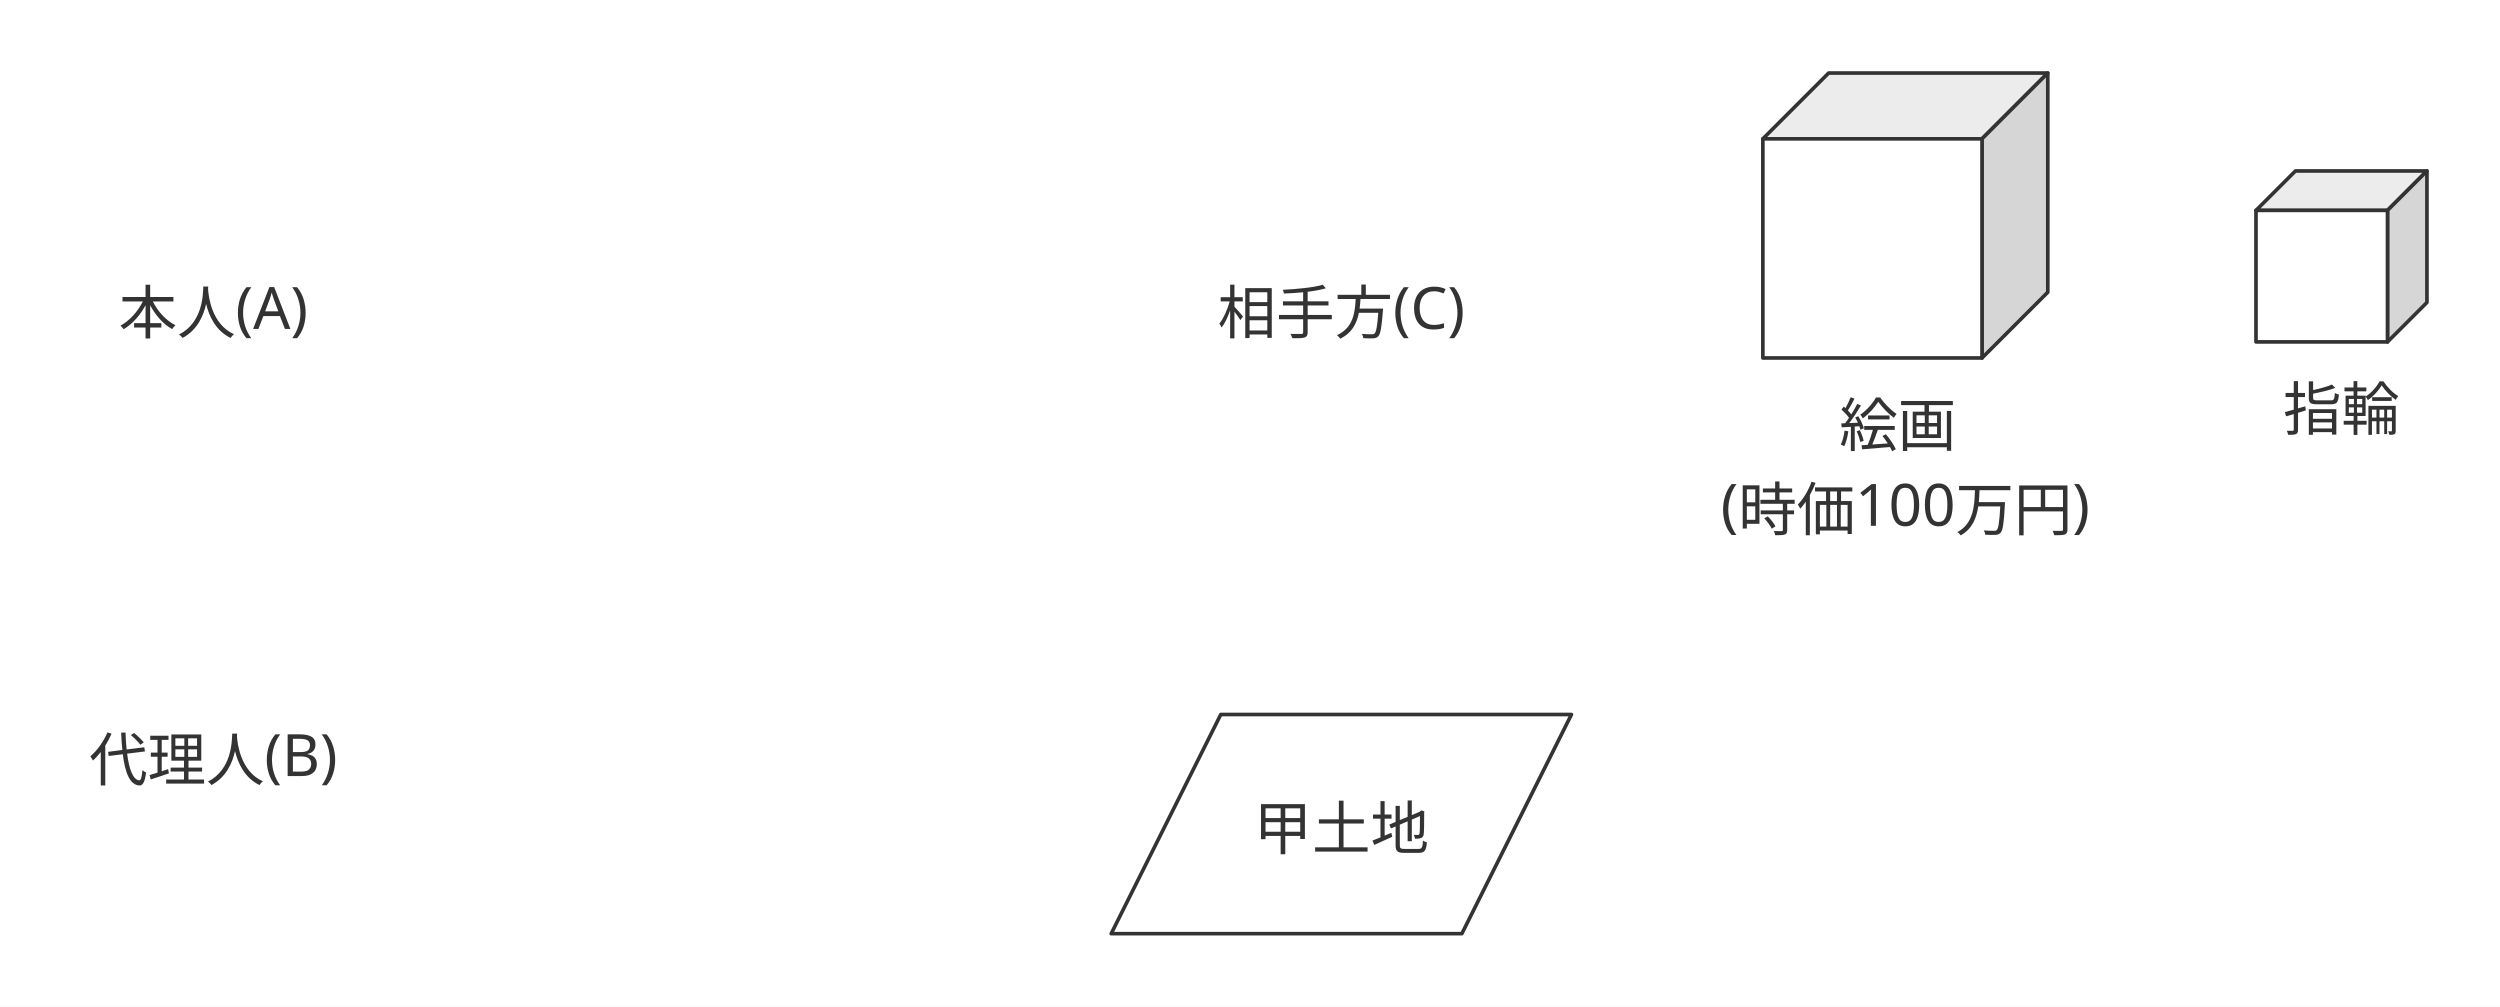
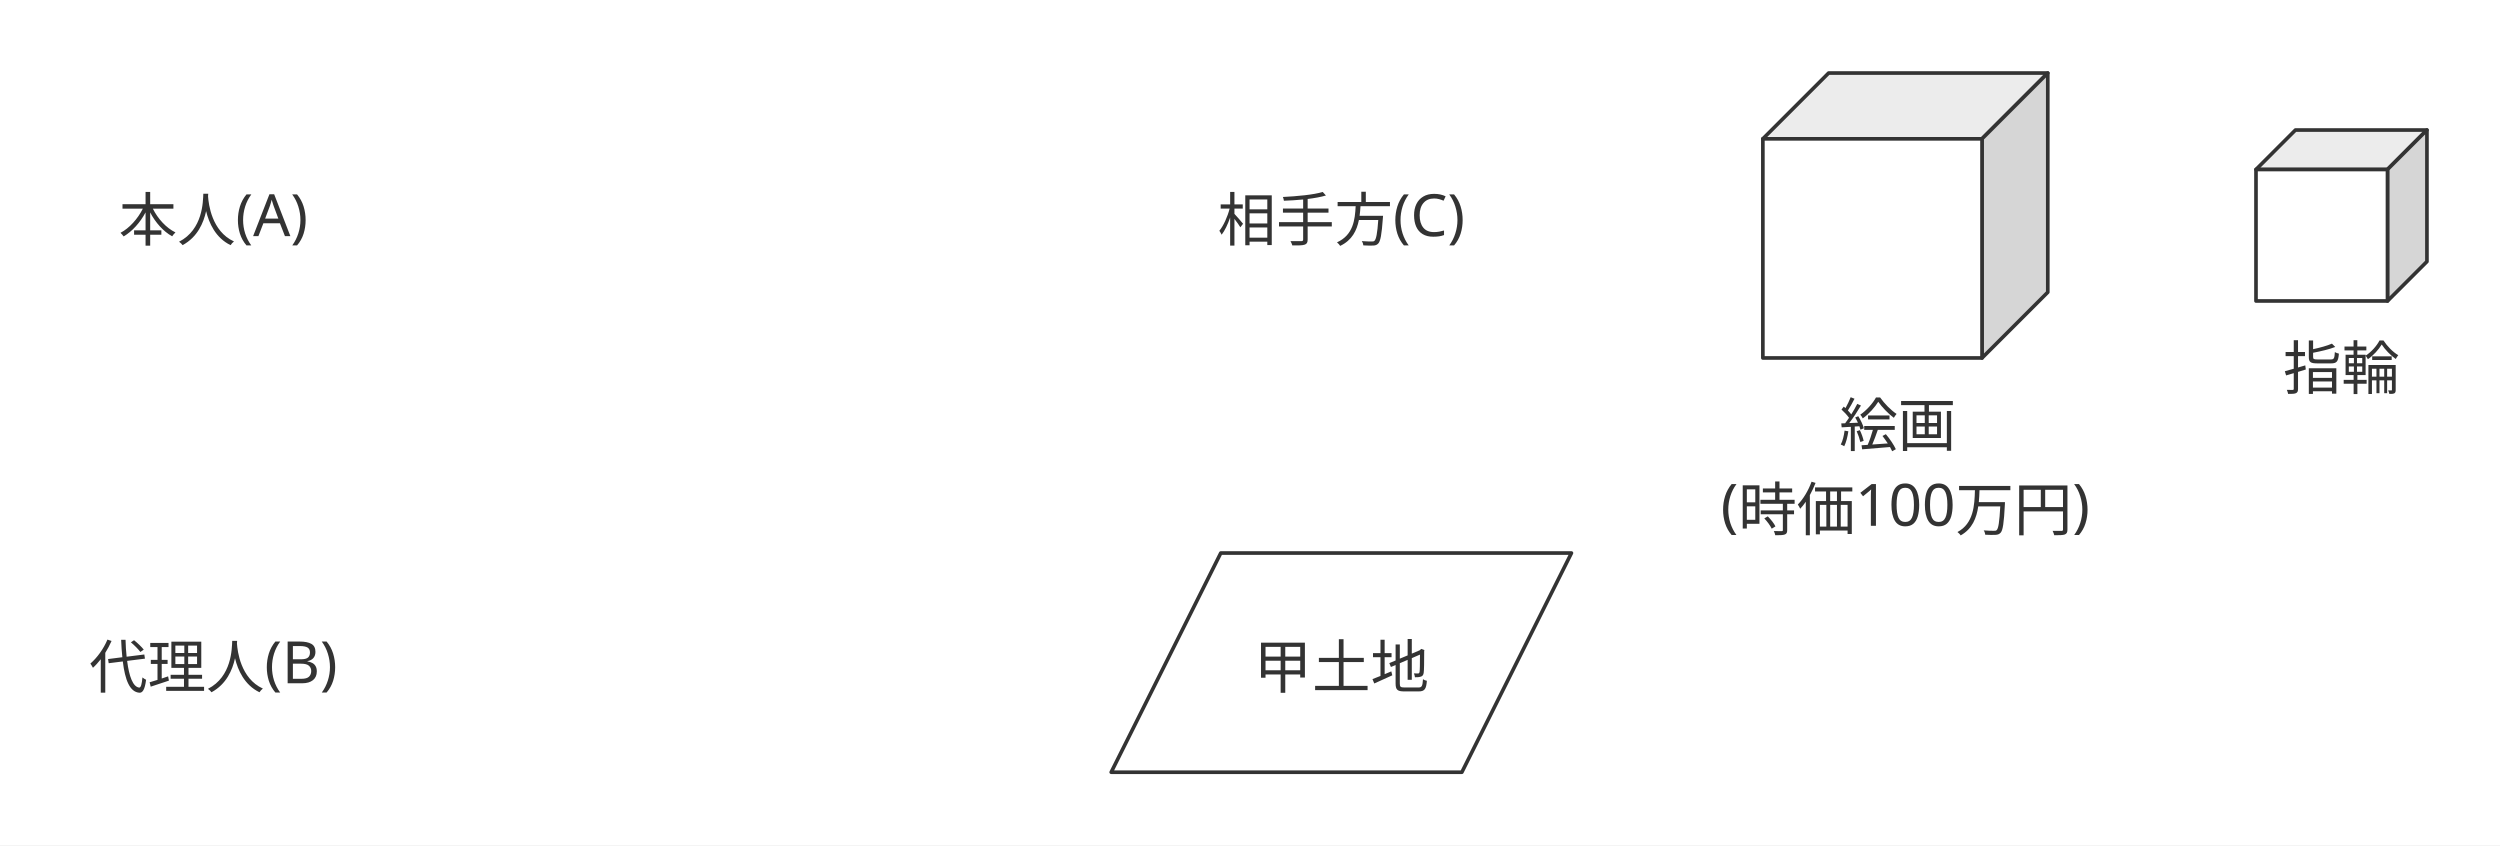
- <svg xmlns="http://www.w3.org/2000/svg" width="684.4" height="275.6" viewBox="0 0 684.4 275.6" font-family="&quot;Hiragino Sans&quot;, &quot;Yu Gothic&quot;, &quot;Noto Sans JP&quot;, sans-serif" font-size="16" fill="#333333">
+ <svg xmlns="http://www.w3.org/2000/svg" width="684.4" height="231.4" viewBox="0 0 684.4 231.4" font-family="&quot;Hiragino Sans&quot;, &quot;Yu Gothic&quot;, &quot;Noto Sans JP&quot;, sans-serif" font-size="16" fill="#333333">
  <rect width="100%" height="100%" fill="#ffffff" />
  <g data-id="a">
-     <text x="58.4" y="84.4" text-anchor="middle" dominant-baseline="central">
+     <text x="58.4" y="59" text-anchor="middle" dominant-baseline="central">
      <tspan x="58.4" dy="0">本人(A)</tspan>
    </text>
  </g>
  <g data-id="c">
-     <text x="367.2" y="84.4" text-anchor="middle" dominant-baseline="central">
+     <text x="367.2" y="59" text-anchor="middle" dominant-baseline="central">
      <tspan x="367.2" dy="0">相手方(C)</tspan>
    </text>
  </g>
  <g data-id="b">
-     <text x="58.4" y="206.8" text-anchor="middle" dominant-baseline="central">
+     <text x="58.4" y="181.4" text-anchor="middle" dominant-baseline="central">
      <tspan x="58.4" dy="0">代理人(B)</tspan>
    </text>
  </g>
  <g data-id="land">
-     <polygon points="334.2,195.6 430.2,195.6 400.2,255.6 304.2,255.6" fill="#ffffff" stroke="#333333" stroke-linejoin="round" />
-     <text x="367.2" y="225.6" text-anchor="middle" dominant-baseline="central">
+     <polygon points="334.2,151.4 430.2,151.4 400.2,211.4 304.2,211.4" fill="#ffffff" stroke="#333333" stroke-linejoin="round" />
+     <text x="367.2" y="181.4" text-anchor="middle" dominant-baseline="central">
      <tspan x="367.2" dy="0">甲土地</tspan>
    </text>
  </g>
  <g data-id="item">
    <polygon points="482.6,38 500.6,20 560.6,20 542.6,38" fill="#ececec" stroke="#333333" stroke-linejoin="round" />
    <polygon points="542.6,38 560.6,20 560.6,80 542.6,98" fill="#d6d6d6" stroke="#333333" stroke-linejoin="round" />
    <polygon points="482.6,38 542.6,38 542.6,98 482.6,98" fill="#ffffff" stroke="#333333" stroke-linejoin="round" />
    <text x="521.6" y="126.4" text-anchor="middle" dominant-baseline="central">
      <tspan x="521.6" dy="-11.2">絵画</tspan>
      <tspan x="521.6" dy="22.4">(時価100万円)</tspan>
    </text>
  </g>
  <g data-id="small">
-     <polygon points="617.6,57.6 628.4,46.8 664.4,46.8 653.6,57.6" fill="#ececec" stroke="#333333" stroke-linejoin="round" />
-     <polygon points="653.6,57.6 664.4,46.8 664.4,82.8 653.6,93.6" fill="#d6d6d6" stroke="#333333" stroke-linejoin="round" />
-     <polygon points="617.6,57.6 653.6,57.6 653.6,93.6 617.6,93.6" fill="#ffffff" stroke="#333333" stroke-linejoin="round" />
-     <text x="641" y="110.8" text-anchor="middle" dominant-baseline="central">
+     <polygon points="617.6,46.4 628.4,35.6 664.4,35.6 653.6,46.4" fill="#ececec" stroke="#333333" stroke-linejoin="round" />
+     <polygon points="653.6,46.4 664.4,35.6 664.4,71.6 653.6,82.4" fill="#d6d6d6" stroke="#333333" stroke-linejoin="round" />
+     <polygon points="617.6,46.4 653.6,46.4 653.6,82.4 617.6,82.4" fill="#ffffff" stroke="#333333" stroke-linejoin="round" />
+     <text x="641" y="99.6" text-anchor="middle" dominant-baseline="central">
      <tspan x="641" dy="0">指輪</tspan>
    </text>
  </g>
</svg>
